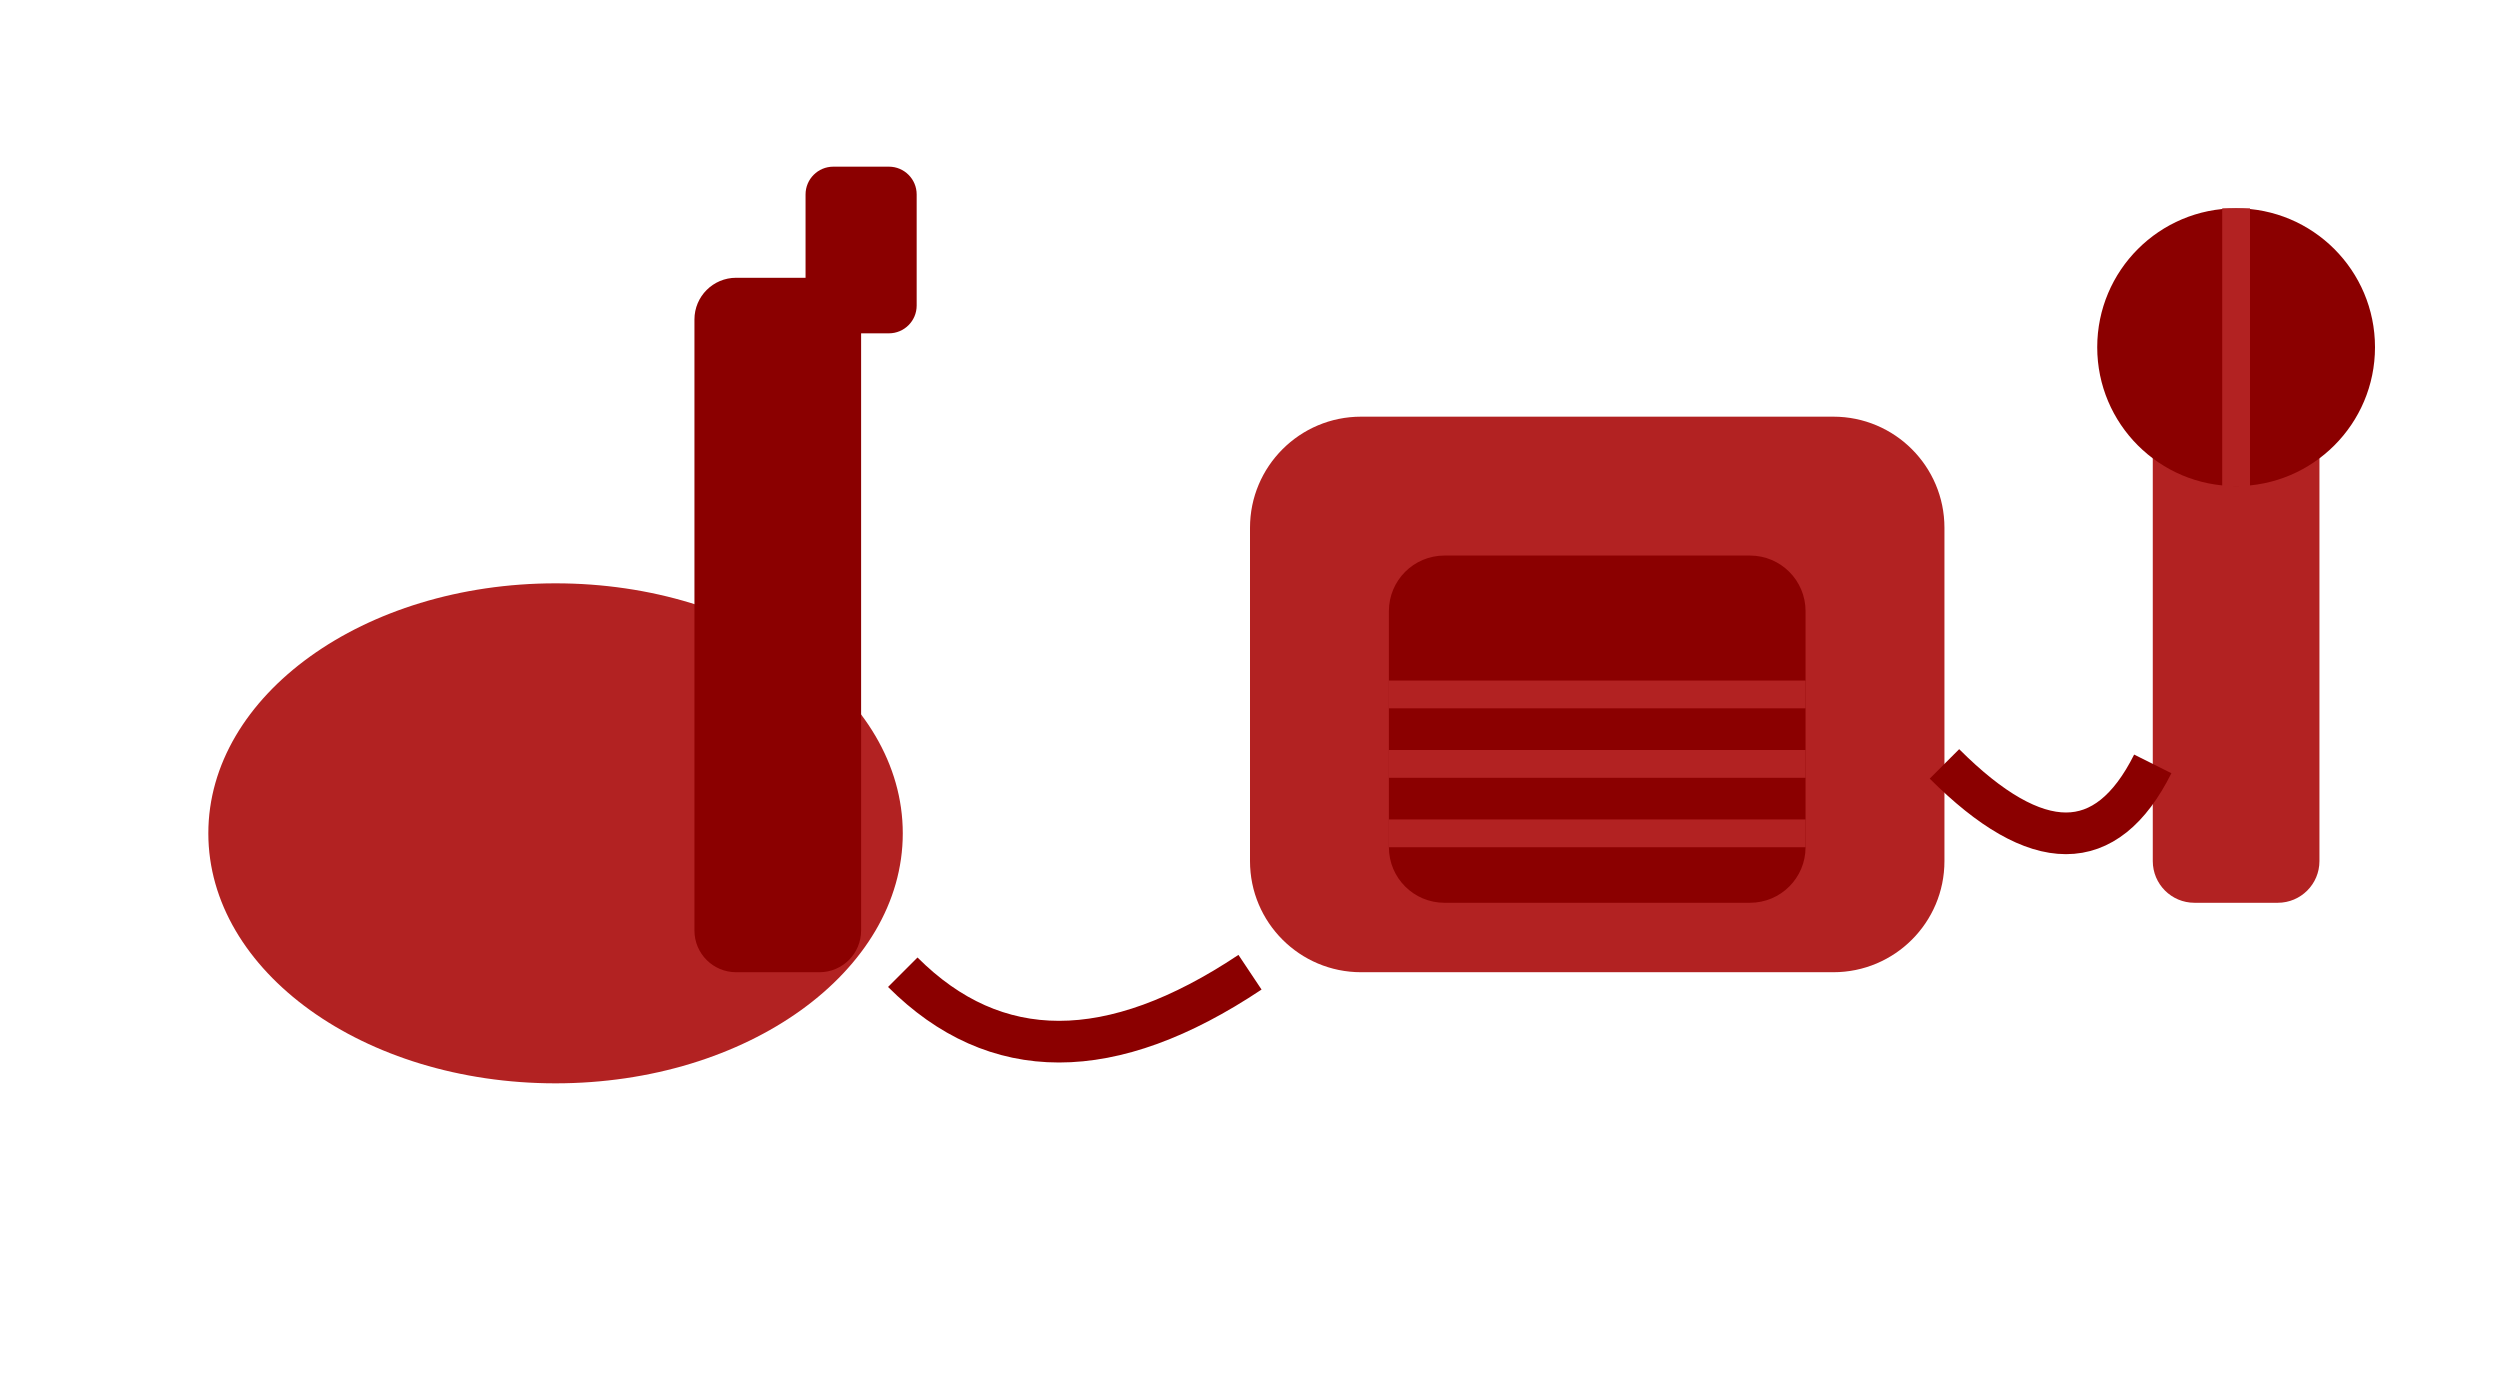
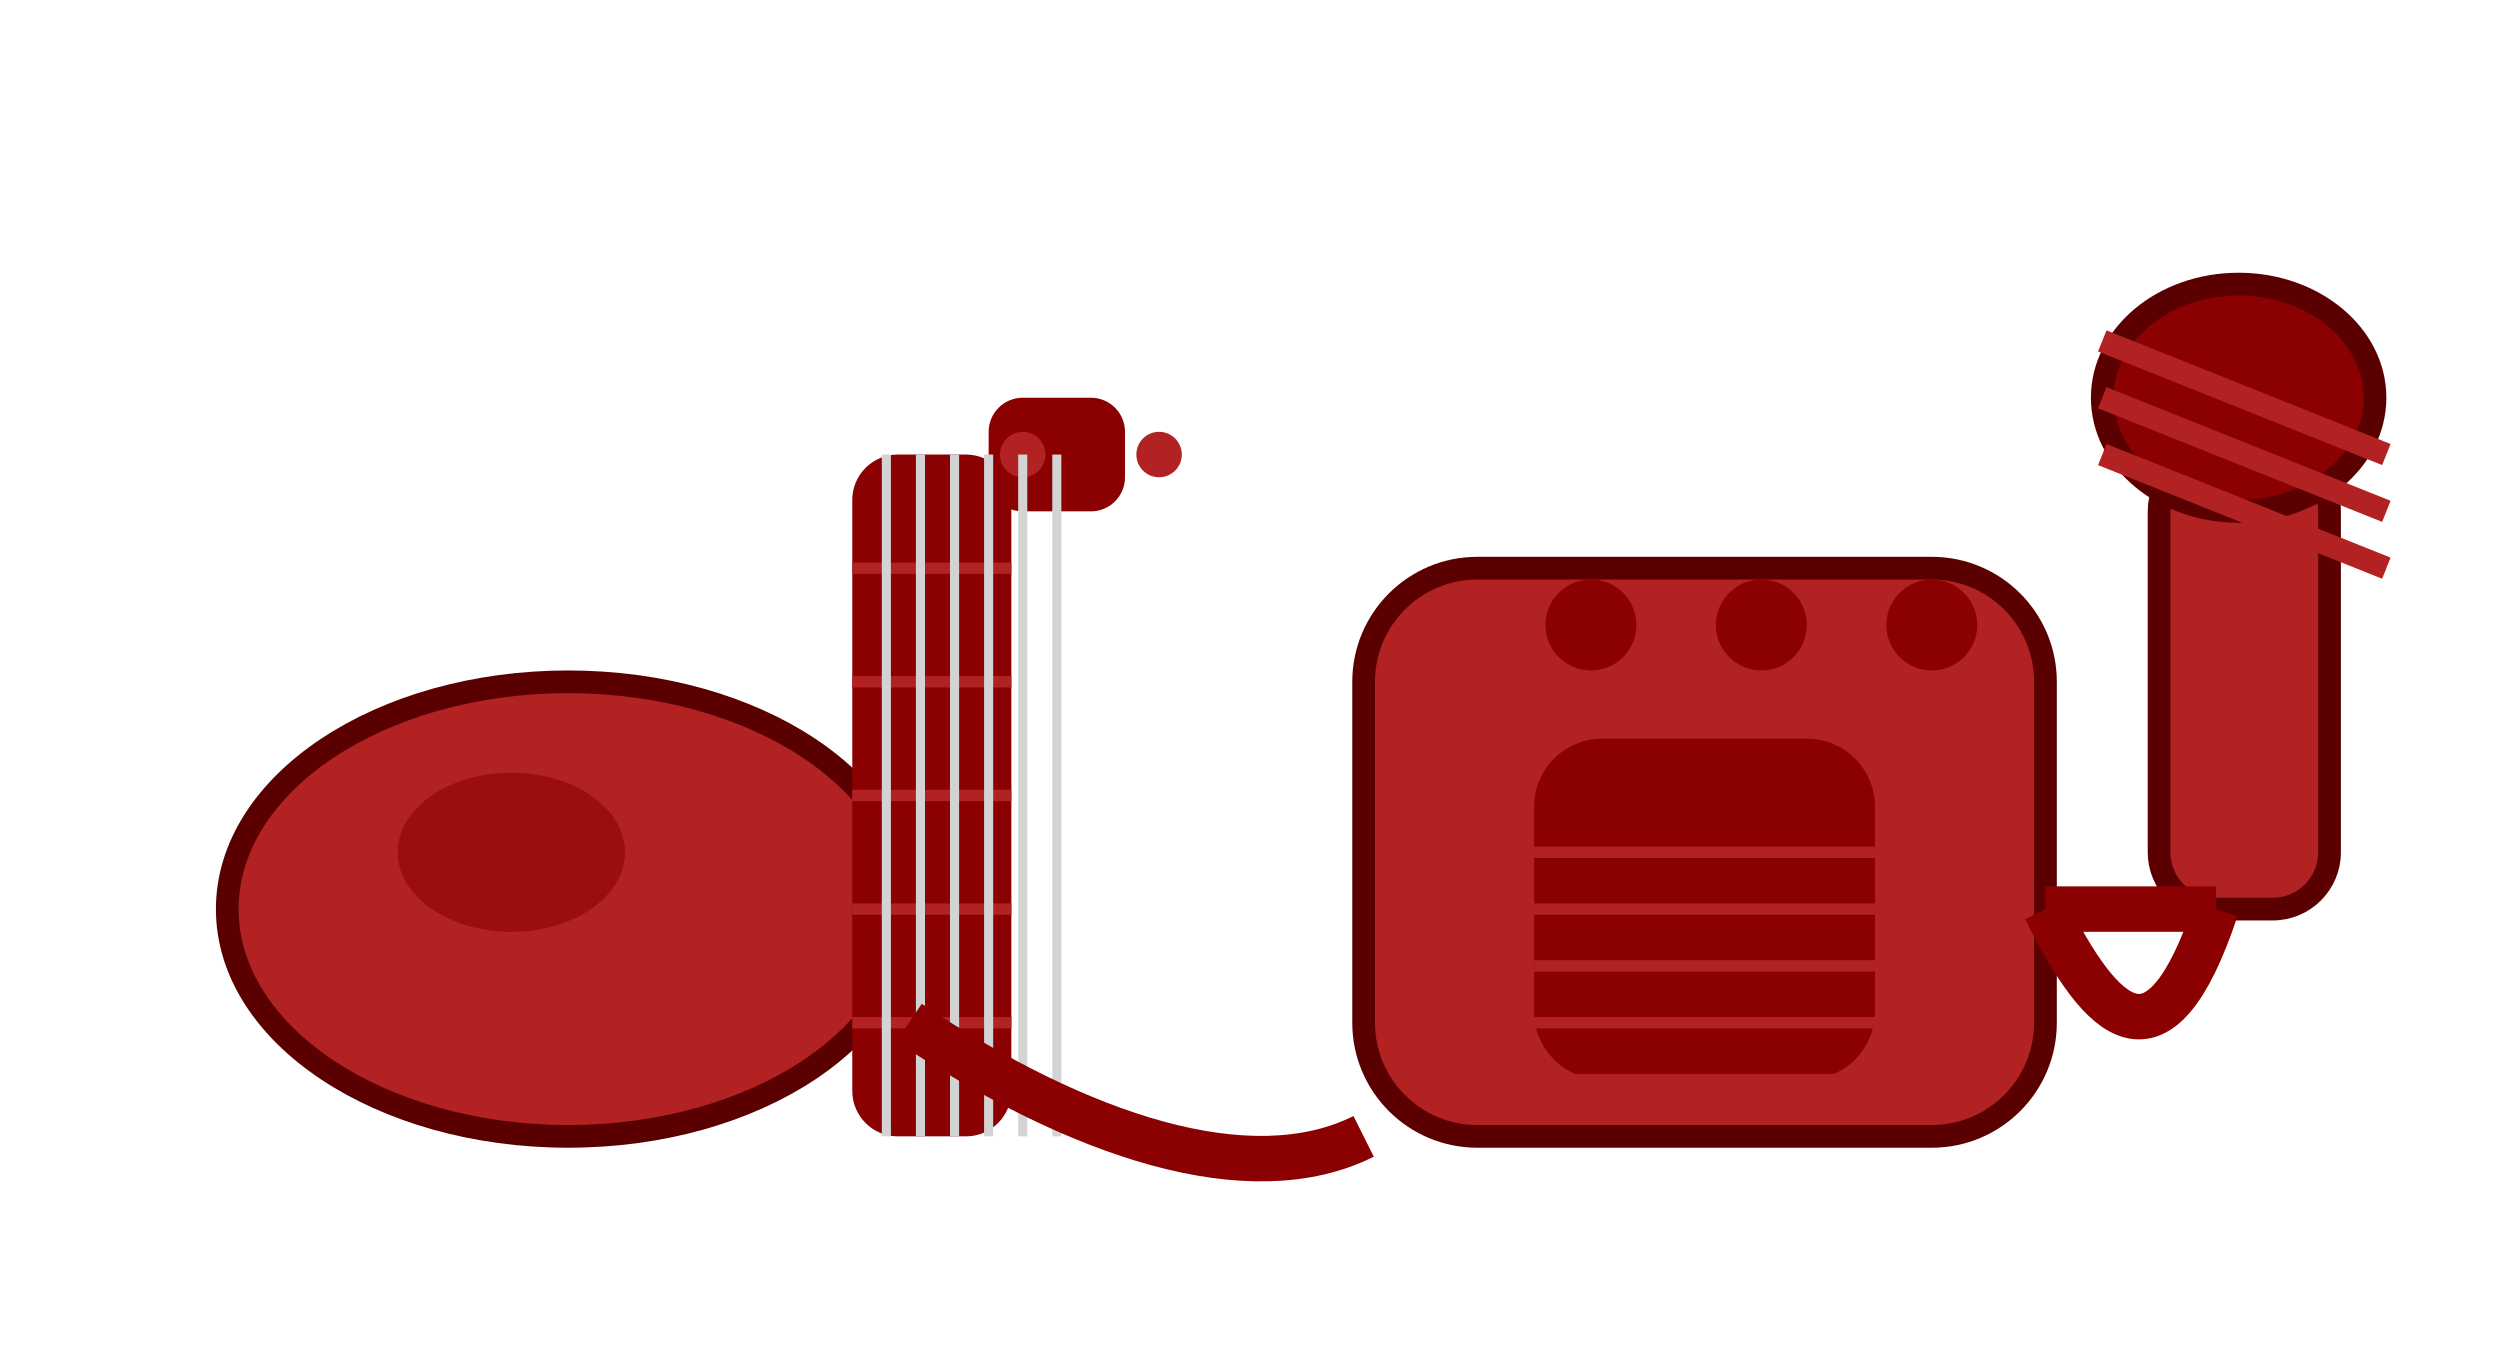
- <svg xmlns="http://www.w3.org/2000/svg" width="180" height="100" viewBox="0 0 180 100" role="img" aria-label="Wicked Ass Auditory Logo">
-   <ellipse cx="40" cy="60" rx="25" ry="18" fill="#b22222" />
-   <rect x="50" y="20" width="12" height="50" fill="#8b0000" rx="3" />
-   <rect x="58" y="12" width="8" height="12" fill="#8b0000" rx="2" />
-   <rect x="90" y="30" width="50" height="40" fill="#b22222" rx="8" />
-   <rect x="100" y="40" width="30" height="25" fill="#8b0000" rx="4" />
-   <line x1="100" y1="50" x2="130" y2="50" stroke="#b22222" stroke-width="2" />
-   <line x1="100" y1="55" x2="130" y2="55" stroke="#b22222" stroke-width="2" />
-   <line x1="100" y1="60" x2="130" y2="60" stroke="#b22222" stroke-width="2" />
-   <rect x="155" y="30" width="12" height="35" fill="#b22222" rx="3" />
-   <circle cx="161" cy="25" r="10" fill="#8b0000" />
-   <line x1="161" y1="15" x2="161" y2="35" stroke="#b22222" stroke-width="2" />
-   <path d="M65 70 Q75 80 90 70" stroke="#8b0000" stroke-width="3" fill="none" />
-   <path d="M140 55 Q150 65 155 55" stroke="#8b0000" stroke-width="3" fill="none" />
+ <svg xmlns="http://www.w3.org/2000/svg" width="220" height="120" viewBox="0 0 220 120" role="img" aria-label="Wicked Ass Auditory Logo">
+   <ellipse cx="50" cy="80" rx="30" ry="20" fill="#b22222" stroke="#5a0000" stroke-width="2" />
+   <ellipse cx="45" cy="75" rx="10" ry="7" fill="#8b0000" opacity="0.6" />
+   <rect x="75" y="40" width="14" height="60" fill="#8b0000" rx="4" />
+   <line x1="75" y1="50" x2="89" y2="50" stroke="#b22222" stroke-width="1" />
+   <line x1="75" y1="60" x2="89" y2="60" stroke="#b22222" stroke-width="1" />
+   <line x1="75" y1="70" x2="89" y2="70" stroke="#b22222" stroke-width="1" />
+   <line x1="75" y1="80" x2="89" y2="80" stroke="#b22222" stroke-width="1" />
+   <line x1="75" y1="90" x2="89" y2="90" stroke="#b22222" stroke-width="1" />
+   <rect x="87" y="35" width="12" height="10" fill="#8b0000" rx="3" />
+   <circle cx="90" cy="40" r="2" fill="#b22222" />
+   <circle cx="102" cy="40" r="2" fill="#b22222" />
+   <line x1="78" y1="40" x2="78" y2="100" stroke="#d3d3d3" stroke-width="0.8" />
+   <line x1="81" y1="40" x2="81" y2="100" stroke="#d3d3d3" stroke-width="0.8" />
+   <line x1="84" y1="40" x2="84" y2="100" stroke="#d3d3d3" stroke-width="0.8" />
+   <line x1="87" y1="40" x2="87" y2="100" stroke="#d3d3d3" stroke-width="0.8" />
+   <line x1="90" y1="40" x2="90" y2="100" stroke="#d3d3d3" stroke-width="0.8" />
+   <line x1="93" y1="40" x2="93" y2="100" stroke="#d3d3d3" stroke-width="0.8" />
+   <rect x="120" y="50" width="60" height="50" fill="#b22222" stroke="#5a0000" stroke-width="2" rx="10" />
+   <rect x="135" y="65" width="30" height="30" fill="#8b0000" rx="6" />
+   <line x1="135" y1="75" x2="165" y2="75" stroke="#b22222" stroke-width="1" />
+   <line x1="135" y1="80" x2="165" y2="80" stroke="#b22222" stroke-width="1" />
+   <line x1="135" y1="85" x2="165" y2="85" stroke="#b22222" stroke-width="1" />
+   <line x1="135" y1="90" x2="165" y2="90" stroke="#b22222" stroke-width="1" />
+   <line x1="135" y1="95" x2="165" y2="95" stroke="#b22222" stroke-width="1" />
+   <circle cx="140" cy="55" r="4" fill="#8b0000" />
+   <circle cx="155" cy="55" r="4" fill="#8b0000" />
+   <circle cx="170" cy="55" r="4" fill="#8b0000" />
+   <rect x="190" y="40" width="15" height="40" fill="#b22222" stroke="#5a0000" stroke-width="2" rx="5" />
+   <ellipse cx="197" cy="35" rx="12" ry="10" fill="#8b0000" stroke="#5a0000" stroke-width="2" />
+   <line x1="185" y1="30" x2="210" y2="40" stroke="#b22222" stroke-width="2" />
+   <line x1="185" y1="35" x2="210" y2="45" stroke="#b22222" stroke-width="2" />
+   <line x1="185" y1="40" x2="210" y2="50" stroke="#b22222" stroke-width="2" />
+   <path d="M80 90 C95 100 110 105 120 100" stroke="#8b0000" stroke-width="4" fill="none" />
+   <path d="M180 80 C185 90 190 95 195 80" stroke="#8b0000" stroke-width="4" fill="none" />
+   <path d="M180 80 L195 80" stroke="#8b0000" stroke-width="4" />
</svg>
